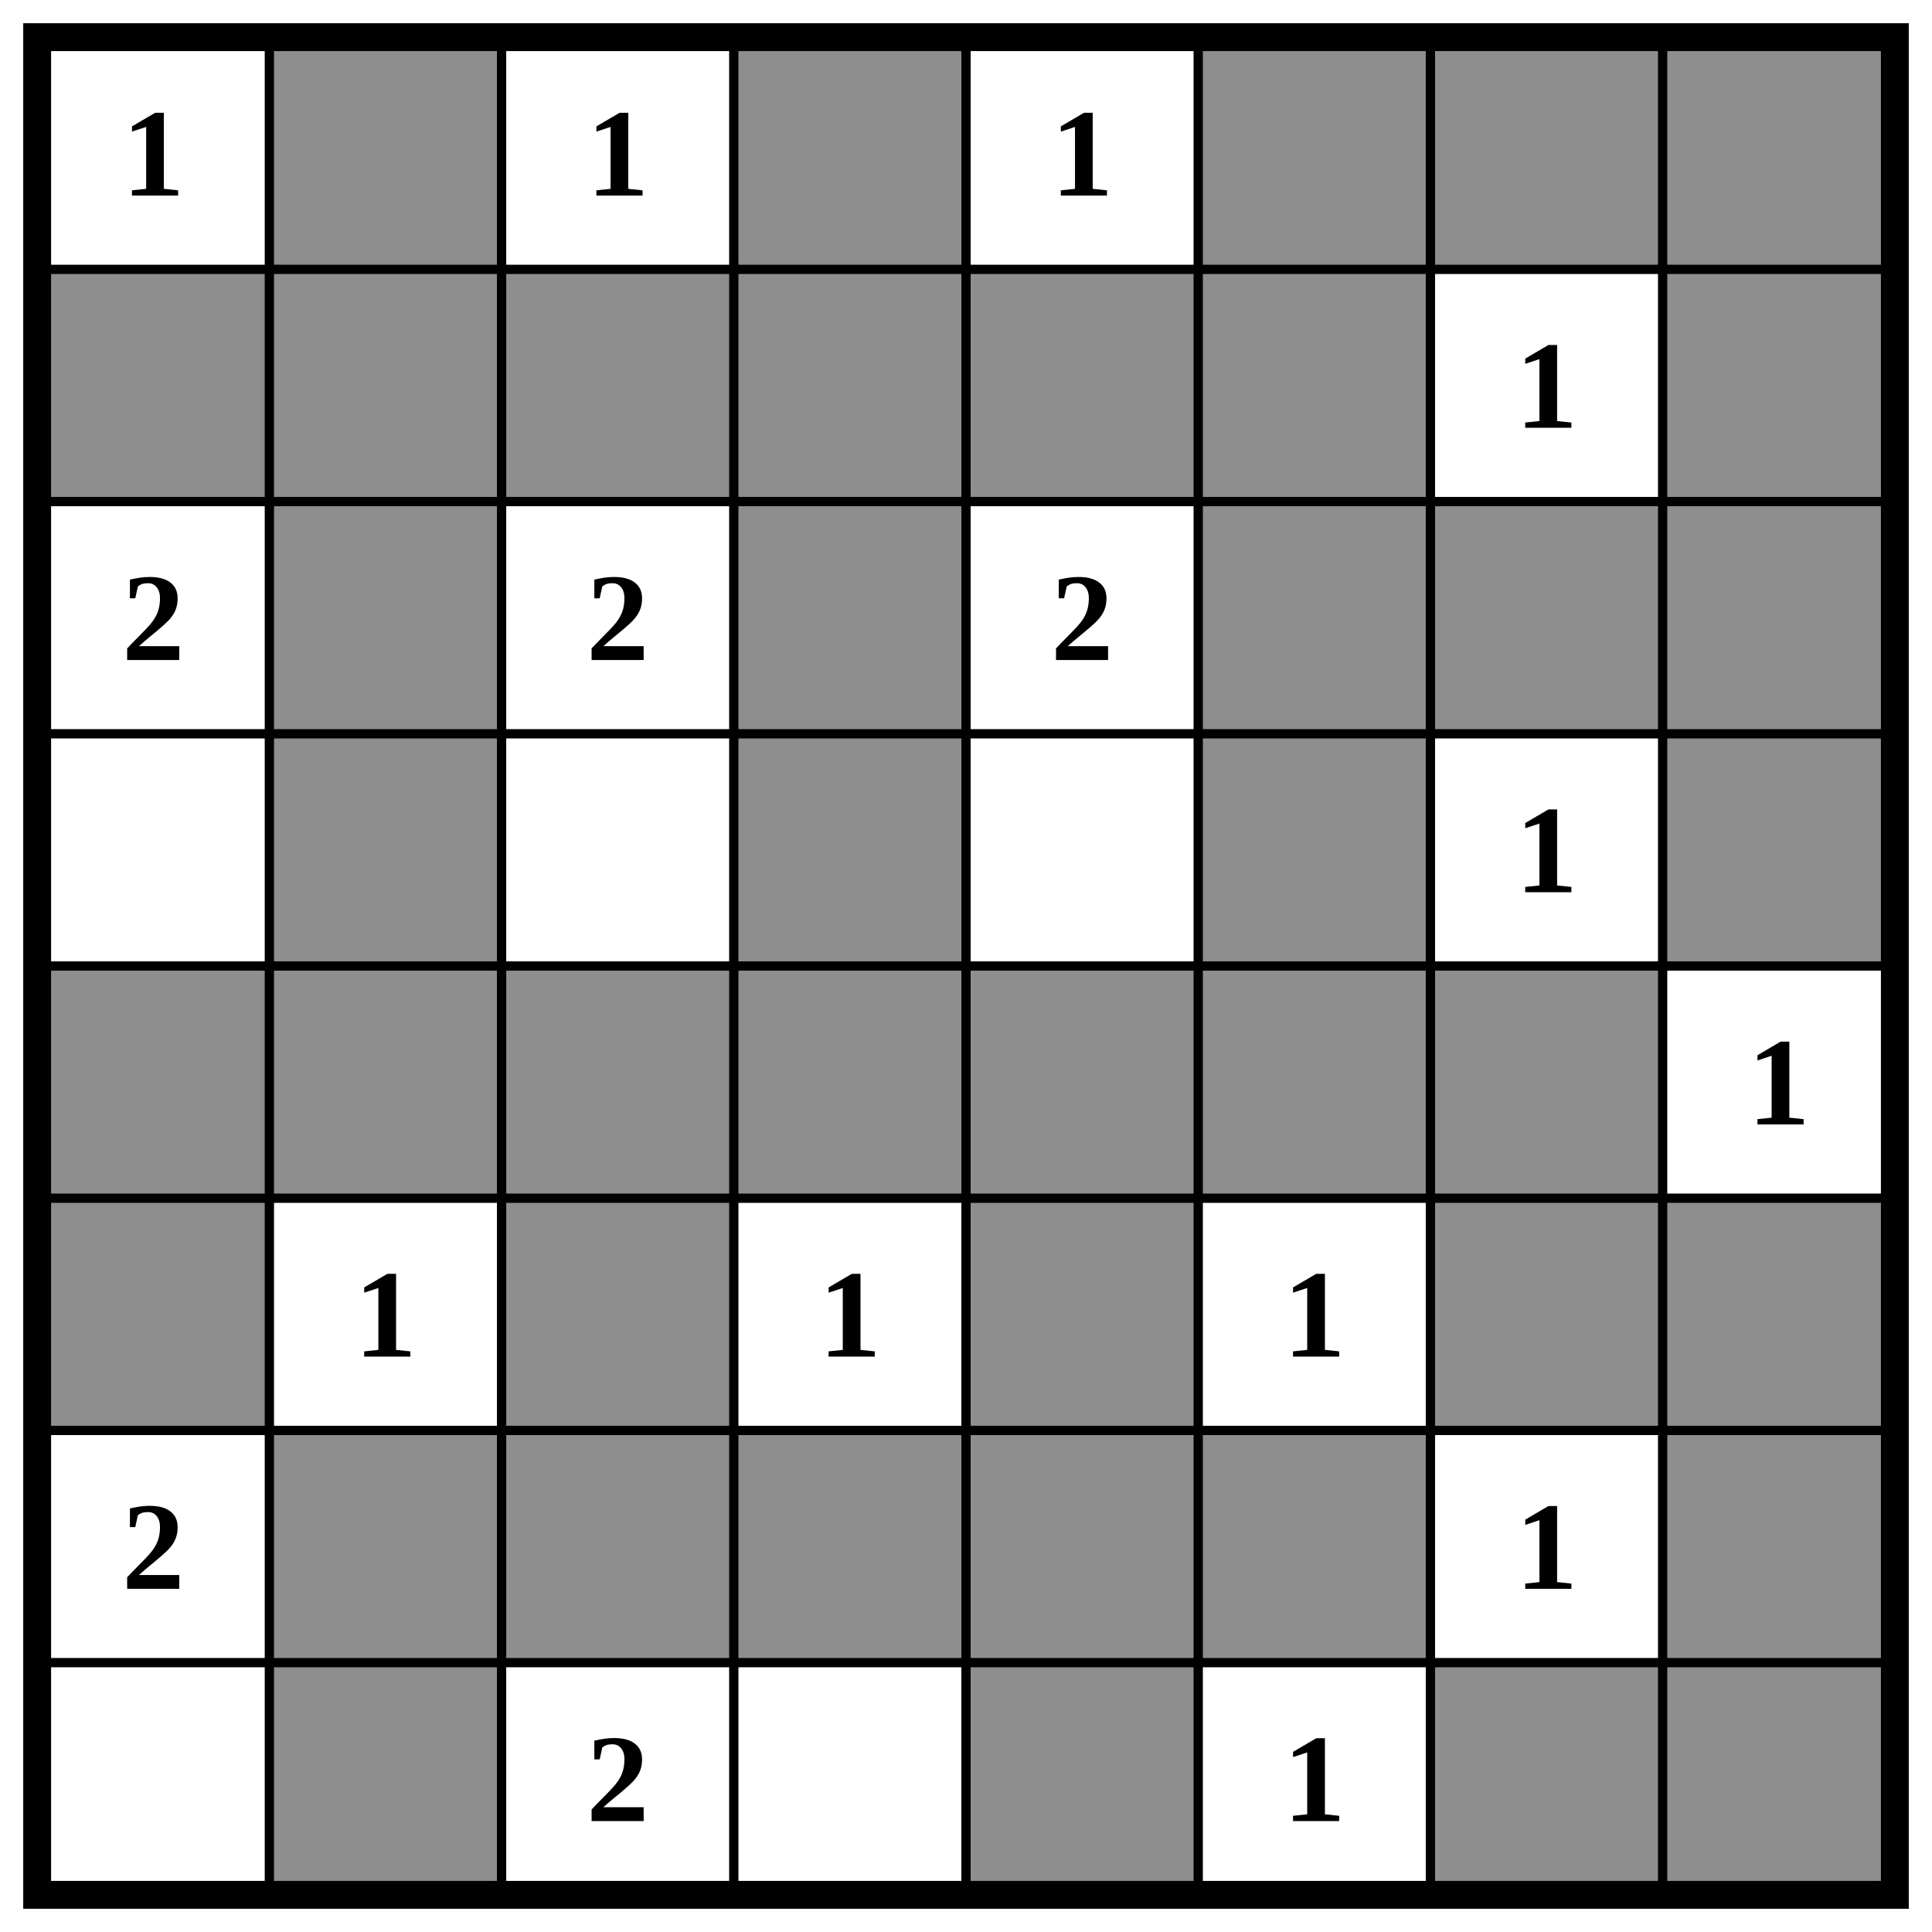
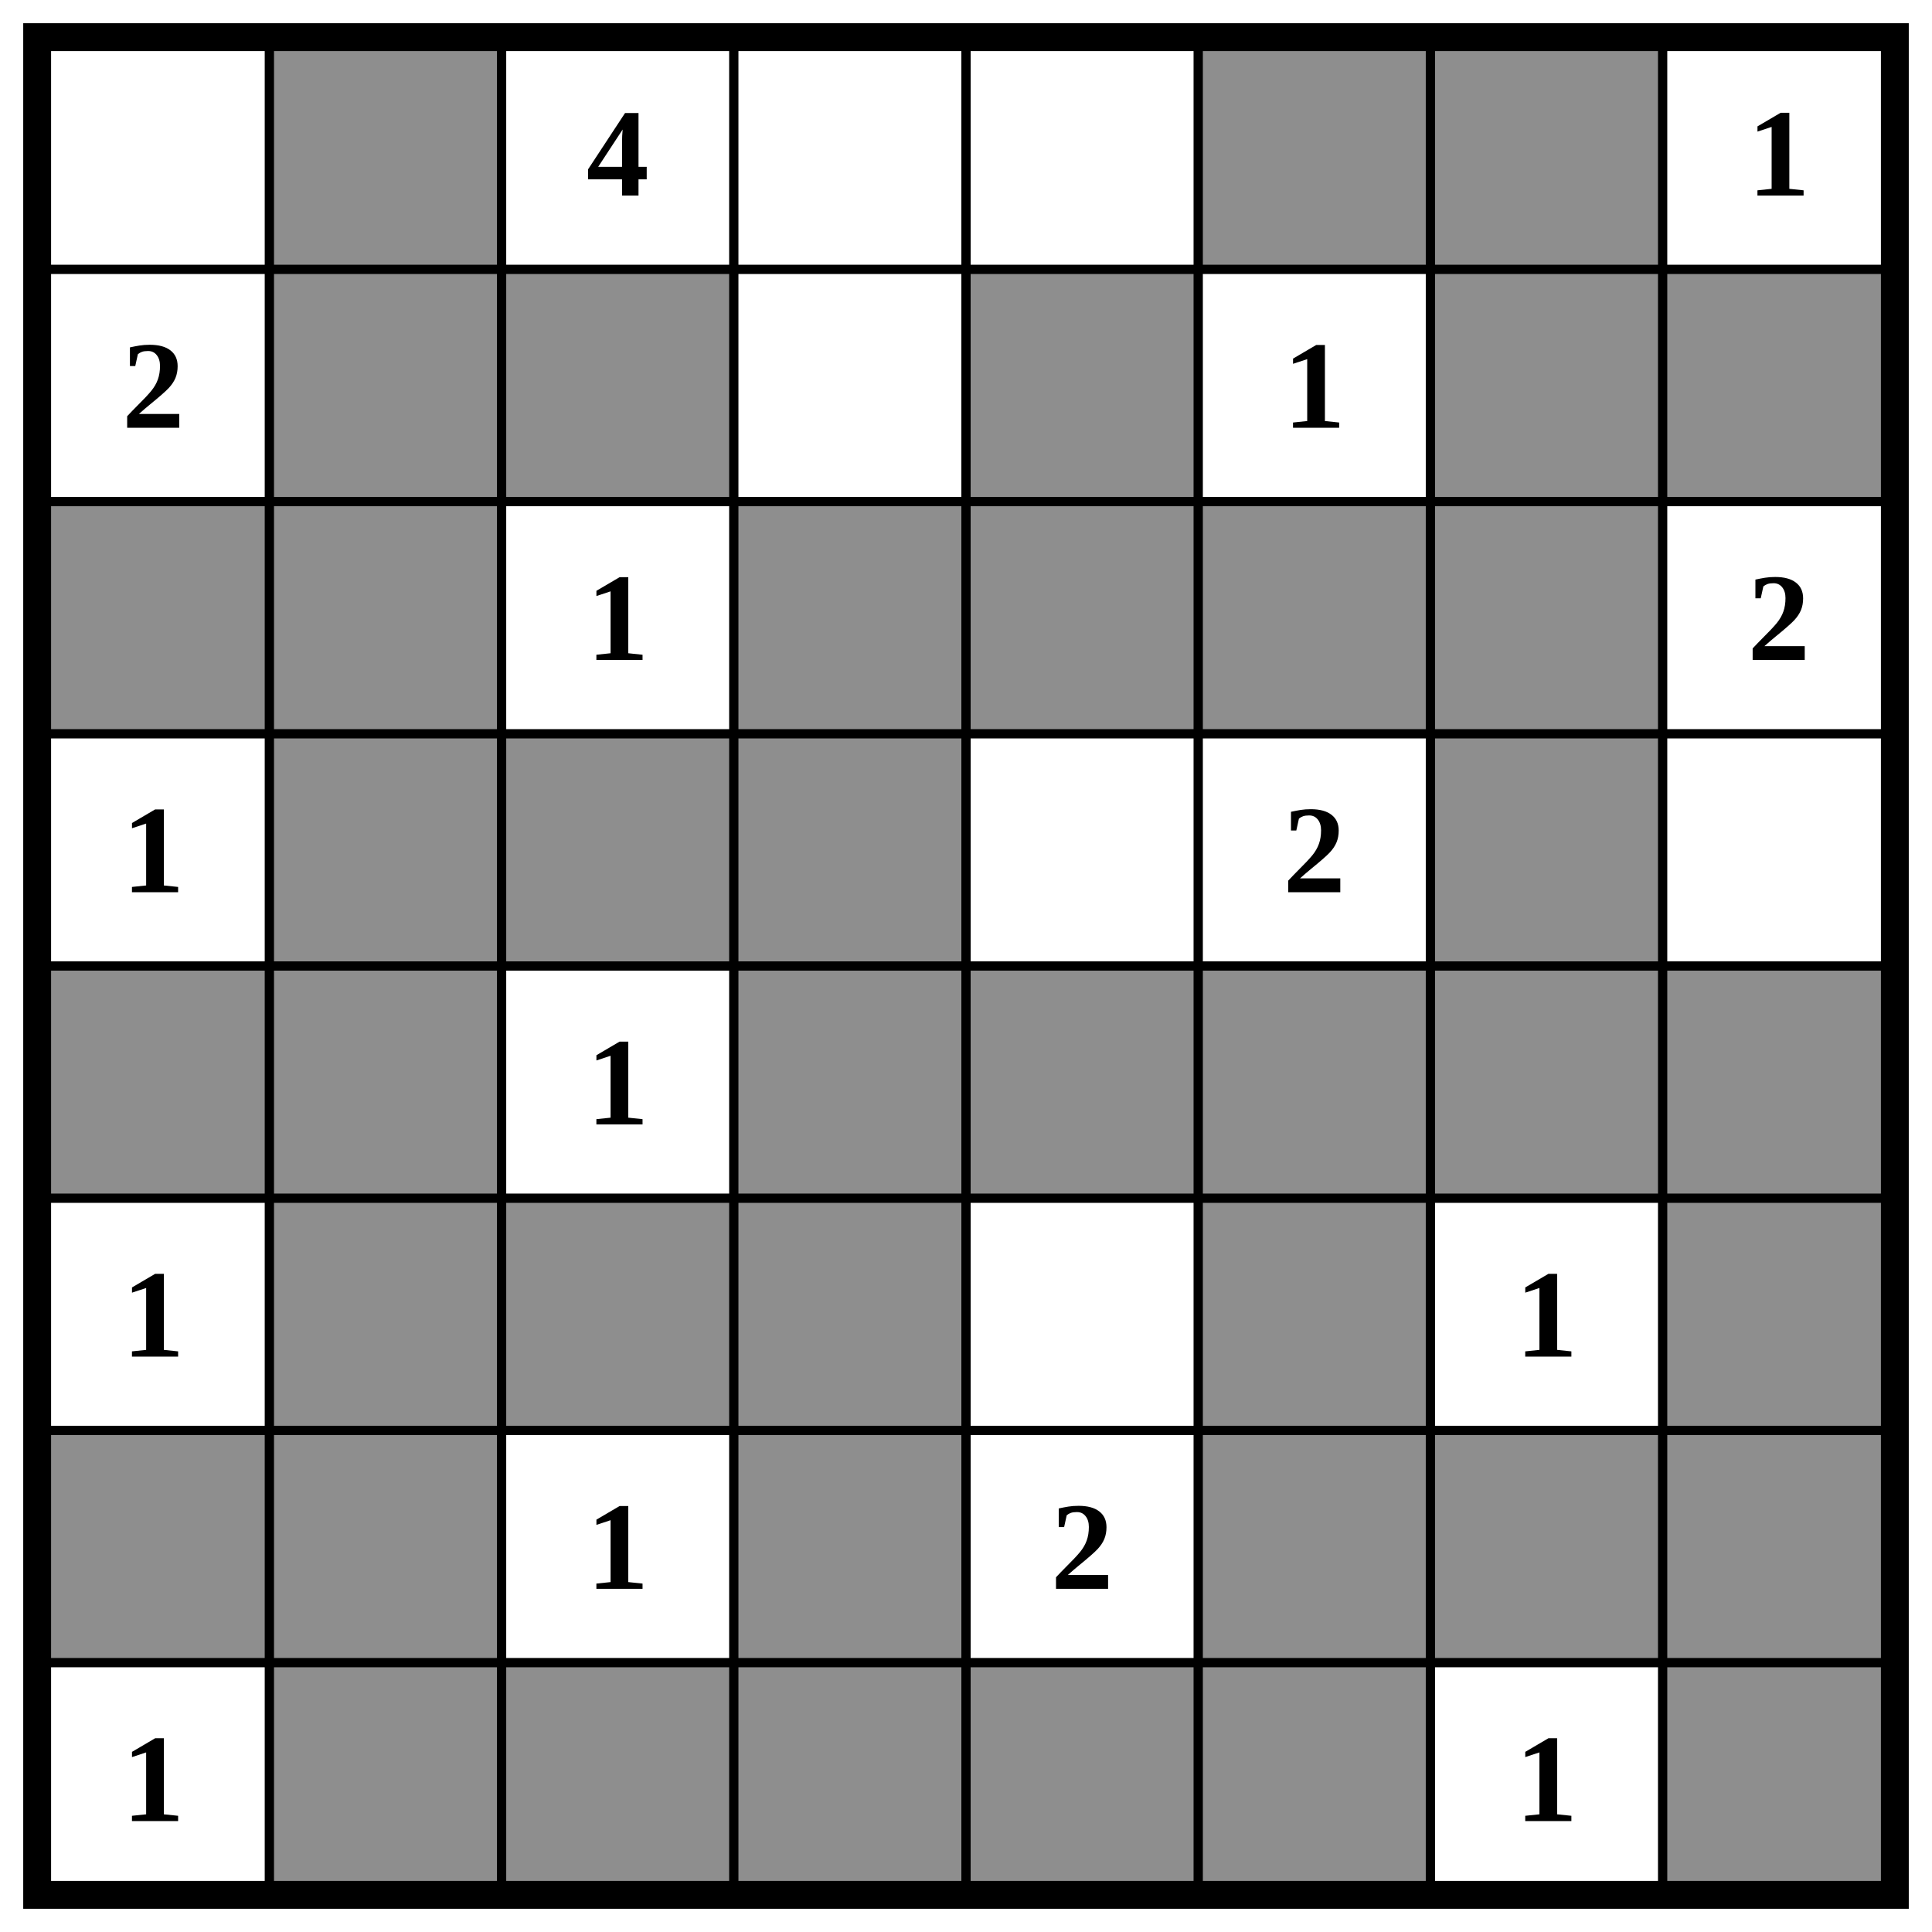
<svg xmlns="http://www.w3.org/2000/svg" class="p" viewBox="0 0 832 832" preserveAspectRatio="xMidYMid meet" shape-rendering="geometricPrecision">
  <g fill="#8e8e8e">
    <rect x="116" y="16" width="100" height="100" />
-     <rect x="316" y="16" width="100" height="100" />
    <rect x="516" y="16" width="100" height="100" />
    <rect x="616" y="16" width="100" height="100" />
-     <rect x="716" y="16" width="100" height="100" />
-     <rect x="16" y="116" width="100" height="100" />
    <rect x="116" y="116" width="100" height="100" />
    <rect x="216" y="116" width="100" height="100" />
-     <rect x="316" y="116" width="100" height="100" />
    <rect x="416" y="116" width="100" height="100" />
-     <rect x="516" y="116" width="100" height="100" />
+     <rect x="616" y="116" width="100" height="100" />
    <rect x="716" y="116" width="100" height="100" />
+     <rect x="16" y="216" width="100" height="100" />
    <rect x="116" y="216" width="100" height="100" />
    <rect x="316" y="216" width="100" height="100" />
+     <rect x="416" y="216" width="100" height="100" />
    <rect x="516" y="216" width="100" height="100" />
    <rect x="616" y="216" width="100" height="100" />
-     <rect x="716" y="216" width="100" height="100" />
    <rect x="116" y="316" width="100" height="100" />
+     <rect x="216" y="316" width="100" height="100" />
    <rect x="316" y="316" width="100" height="100" />
-     <rect x="516" y="316" width="100" height="100" />
-     <rect x="716" y="316" width="100" height="100" />
+     <rect x="616" y="316" width="100" height="100" />
    <rect x="16" y="416" width="100" height="100" />
    <rect x="116" y="416" width="100" height="100" />
-     <rect x="216" y="416" width="100" height="100" />
    <rect x="316" y="416" width="100" height="100" />
    <rect x="416" y="416" width="100" height="100" />
    <rect x="516" y="416" width="100" height="100" />
    <rect x="616" y="416" width="100" height="100" />
-     <rect x="16" y="516" width="100" height="100" />
+     <rect x="716" y="416" width="100" height="100" />
+     <rect x="116" y="516" width="100" height="100" />
    <rect x="216" y="516" width="100" height="100" />
-     <rect x="416" y="516" width="100" height="100" />
-     <rect x="616" y="516" width="100" height="100" />
+     <rect x="316" y="516" width="100" height="100" />
+     <rect x="516" y="516" width="100" height="100" />
    <rect x="716" y="516" width="100" height="100" />
+     <rect x="16" y="616" width="100" height="100" />
    <rect x="116" y="616" width="100" height="100" />
-     <rect x="216" y="616" width="100" height="100" />
    <rect x="316" y="616" width="100" height="100" />
-     <rect x="416" y="616" width="100" height="100" />
    <rect x="516" y="616" width="100" height="100" />
+     <rect x="616" y="616" width="100" height="100" />
    <rect x="716" y="616" width="100" height="100" />
    <rect x="116" y="716" width="100" height="100" />
+     <rect x="216" y="716" width="100" height="100" />
+     <rect x="316" y="716" width="100" height="100" />
    <rect x="416" y="716" width="100" height="100" />
-     <rect x="616" y="716" width="100" height="100" />
+     <rect x="516" y="716" width="100" height="100" />
    <rect x="716" y="716" width="100" height="100" />
  </g>
  <path d="M16 116H816M16 216H816M16 316H816M16 416H816M16 516H816M16 616H816M16 716H816M116 16V816M216 16V816M316 16V816M416 16V816M516 16V816M616 16V816M716 16V816" fill="none" stroke="#000" stroke-width="4" stroke-linecap="square" />
  <rect x="16" y="16" width="800" height="800" fill="none" stroke="#000" stroke-width="12" />
  <g fill="#000" font-size="54" font-weight="700" text-anchor="middle" dominant-baseline="central">
-     <text x="66" y="66">1</text>
-     <text x="266" y="66">1</text>
-     <text x="466" y="66">1</text>
-     <text x="666" y="166">1</text>
-     <text x="66" y="266">2</text>
-     <text x="266" y="266">2</text>
-     <text x="466" y="266">2</text>
-     <text x="666" y="366">1</text>
-     <text x="766" y="466">1</text>
-     <text x="166" y="566">1</text>
-     <text x="366" y="566">1</text>
-     <text x="566" y="566">1</text>
-     <text x="66" y="666">2</text>
-     <text x="666" y="666">1</text>
-     <text x="266" y="766">2</text>
-     <text x="566" y="766">1</text>
+     <text x="266" y="66">4</text>
+     <text x="766" y="66">1</text>
+     <text x="66" y="166">2</text>
+     <text x="566" y="166">1</text>
+     <text x="266" y="266">1</text>
+     <text x="766" y="266">2</text>
+     <text x="66" y="366">1</text>
+     <text x="566" y="366">2</text>
+     <text x="266" y="466">1</text>
+     <text x="66" y="566">1</text>
+     <text x="666" y="566">1</text>
+     <text x="266" y="666">1</text>
+     <text x="466" y="666">2</text>
+     <text x="66" y="766">1</text>
+     <text x="666" y="766">1</text>
  </g>
</svg>
